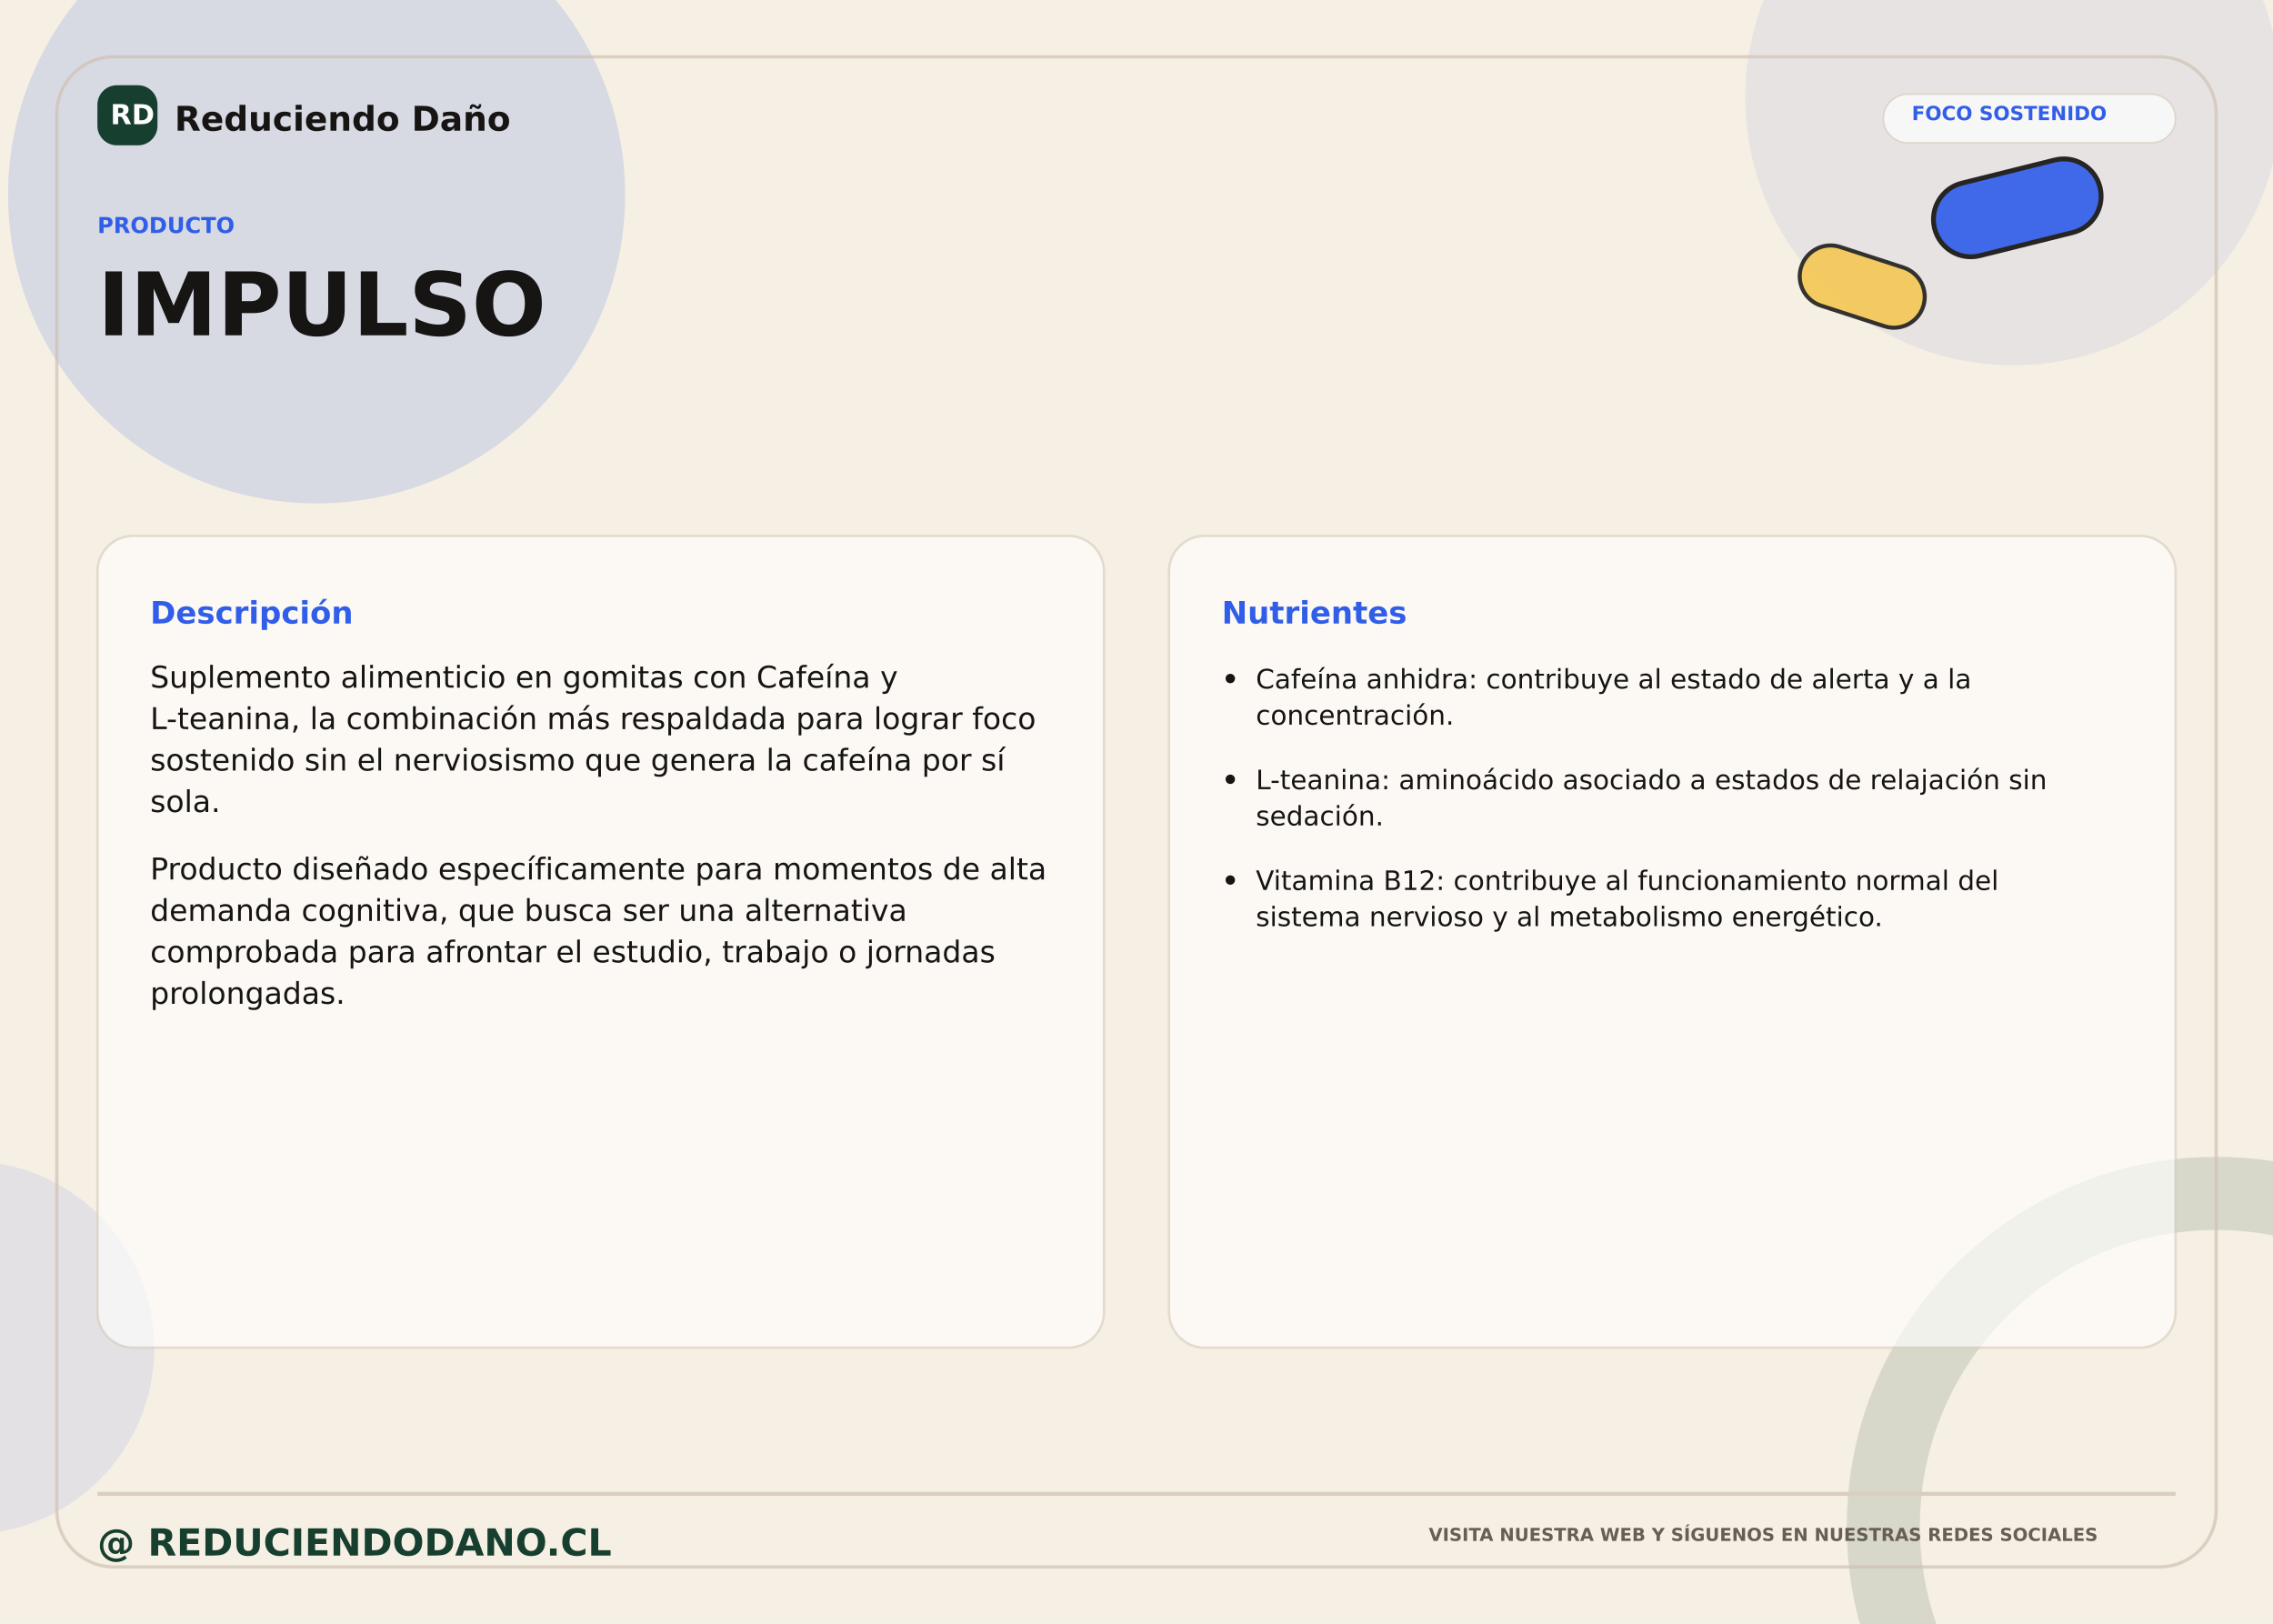
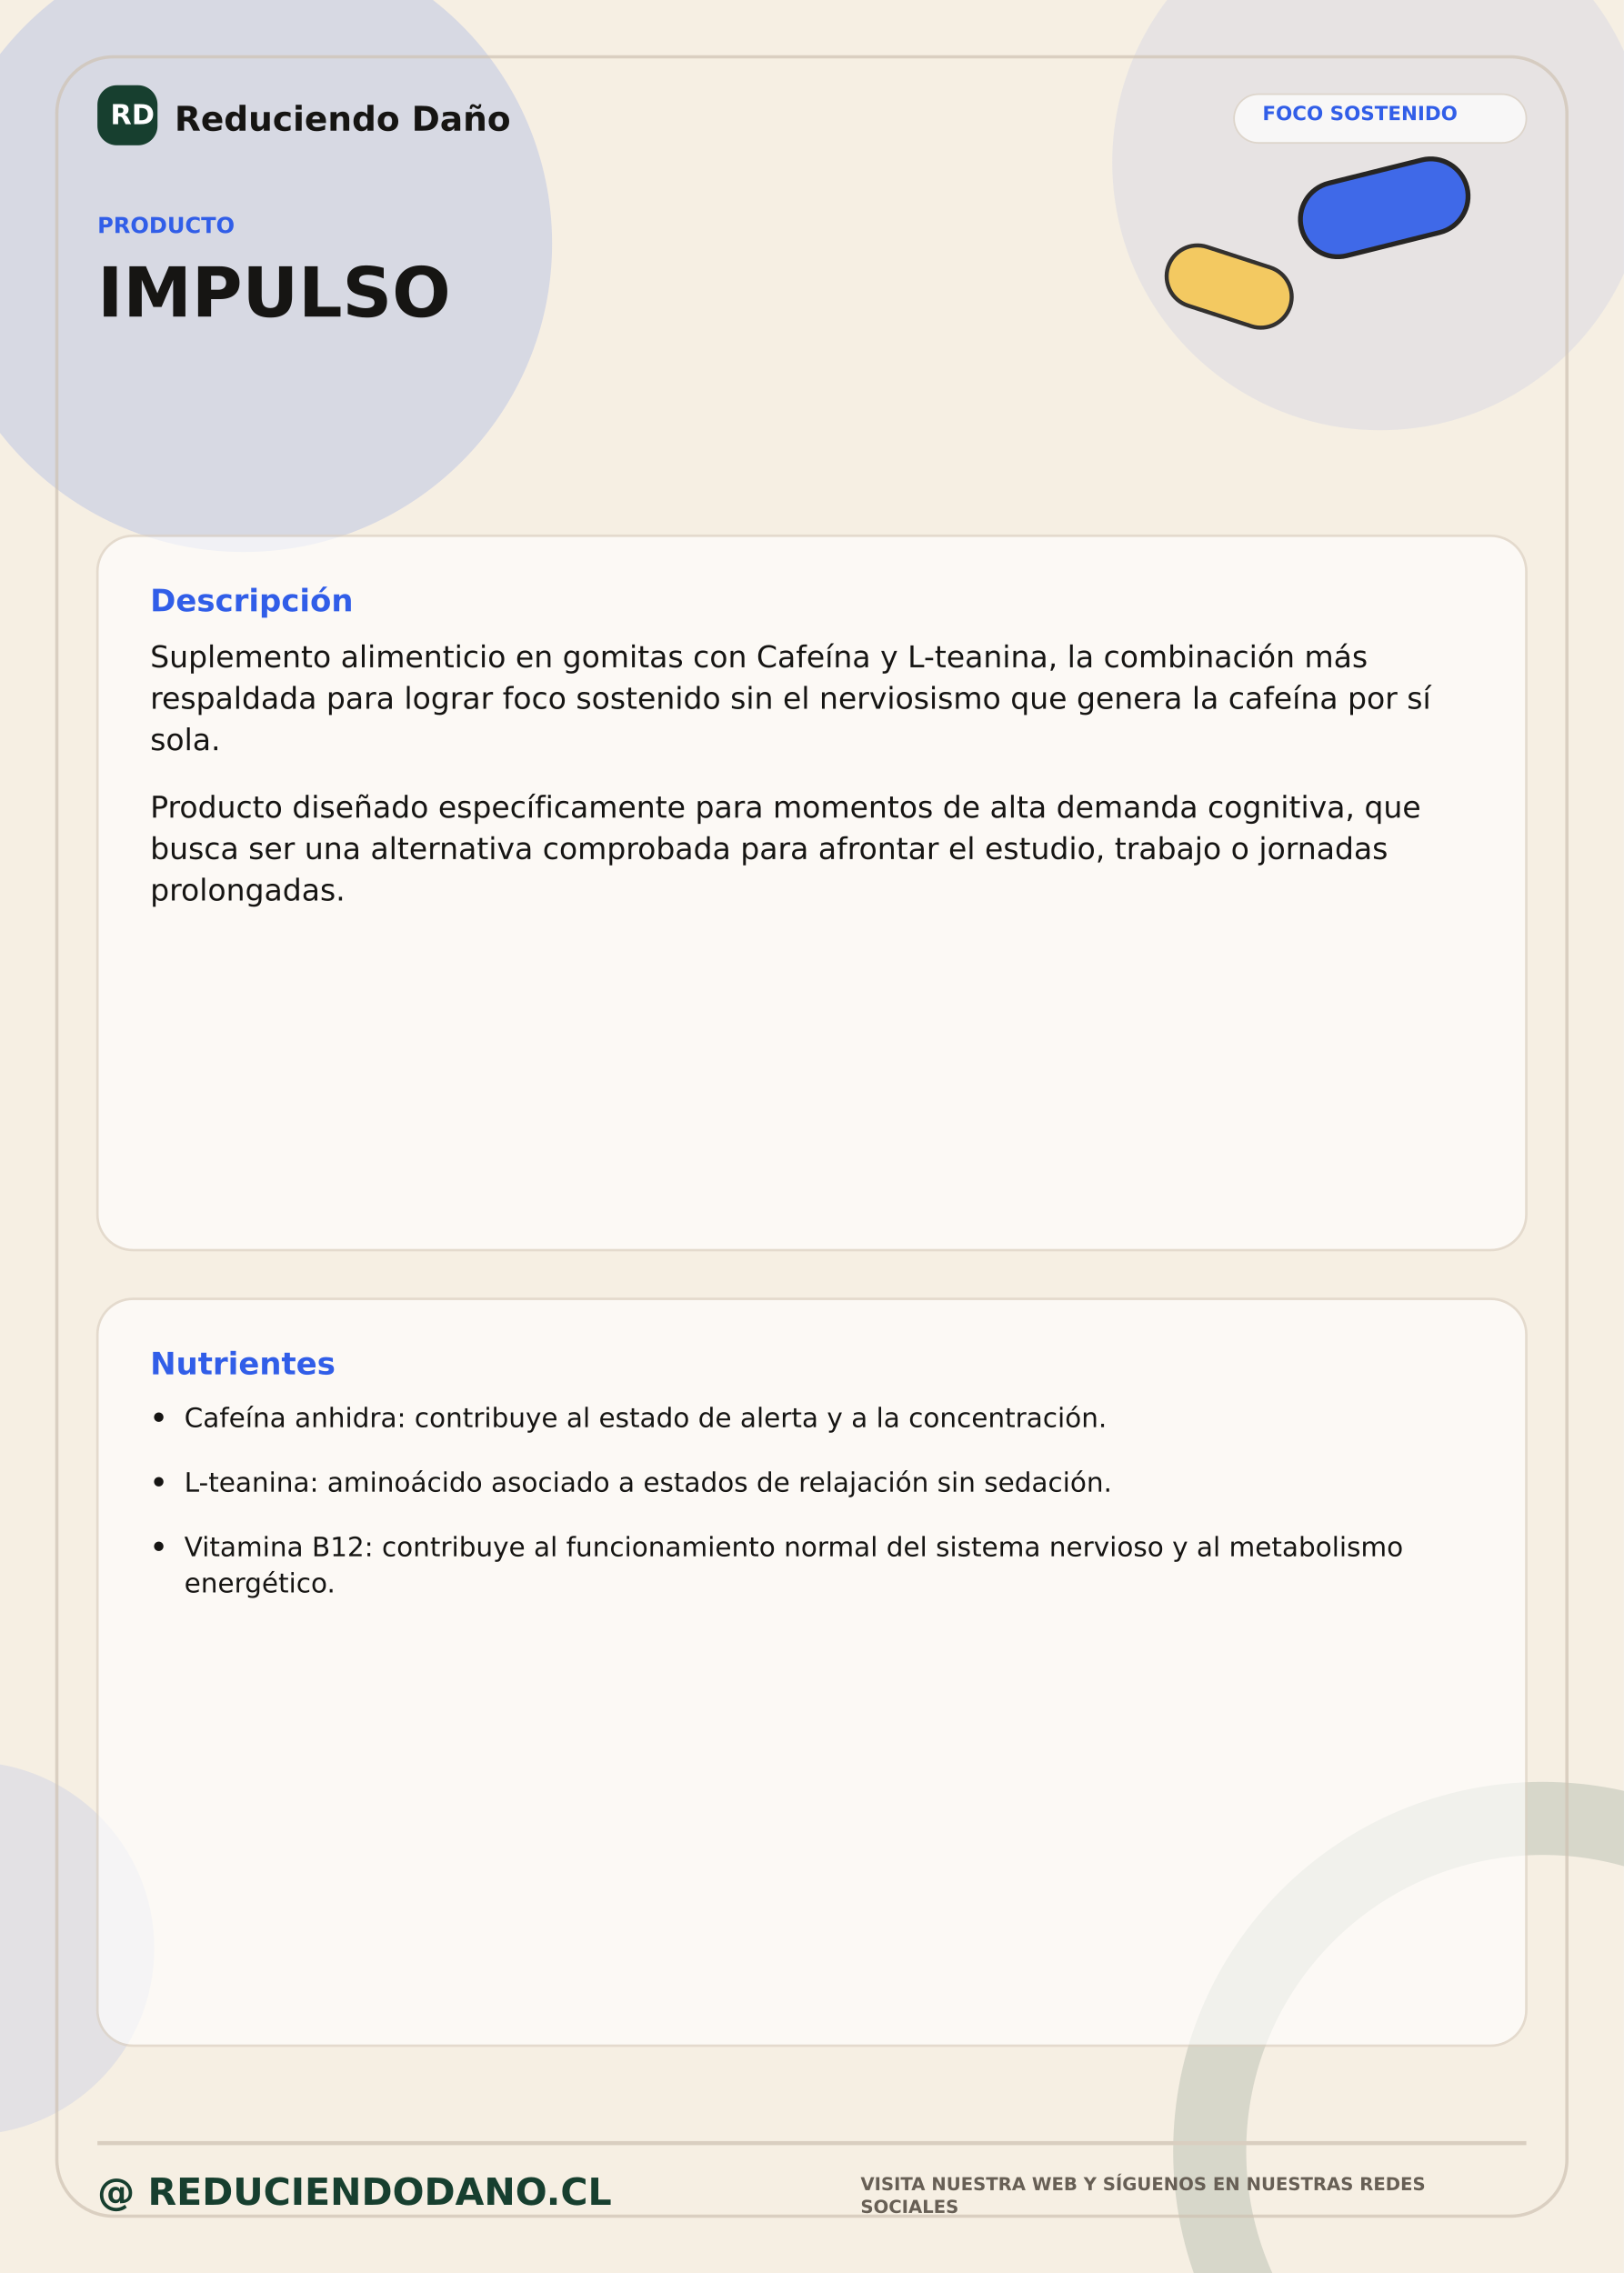
- <svg xmlns="http://www.w3.org/2000/svg" width="2800px" height="2000px" viewBox="0 0 2800 2000">
+ <svg xmlns="http://www.w3.org/2000/svg" width="2000px" height="2800px" viewBox="0 0 2000 2800">
  <g id="fondo_editable">
-     <rect x="0" y="0" width="2800" height="2000" rx="0" fill="#F6EFE3" />
-     <circle cx="390" cy="240" r="380" fill="#315EE8" opacity=".16" />
-     <circle cx="2480" cy="120" r="330" fill="#315EE8" opacity=".08" />
-     <circle cx="2730" cy="1880" r="410" fill="none" stroke="#173F2F" stroke-width="90" opacity=".14" />
-     <circle cx="-40" cy="1660" r="230" fill="#315EE8" opacity=".10" />
+     <rect x="0" y="0" width="2000" height="2800" rx="0" fill="#F6EFE3" />
+     <circle cx="300" cy="300" r="380" fill="#315EE8" opacity=".16" />
+     <circle cx="1700" cy="200" r="330" fill="#315EE8" opacity=".08" />
+     <circle cx="1900" cy="2650" r="410" fill="none" stroke="#173F2F" stroke-width="90" opacity=".14" />
+     <circle cx="-40" cy="2400" r="230" fill="#315EE8" opacity=".10" />
  </g>
  <g id="marco_y_decoracion_editable">
-     <rect x="70" y="70" width="2660" height="1860" rx="70" fill="none" stroke="#CFC2B2" stroke-width="4" opacity=".7" />
-     <rect x="2380" y="210" width="210" height="92" rx="46" fill="#315EE8" stroke="#161513" stroke-width="6" transform="rotate(-14 2485 256)" opacity=".92" />
-     <rect x="2215" y="315" width="158" height="76" rx="38" fill="#F5C54D" stroke="#161513" stroke-width="5" transform="rotate(18 2294 353)" opacity=".86" />
+     <rect x="70" y="70" width="1860" height="2660" rx="70" fill="none" stroke="#CFC2B2" stroke-width="4" opacity=".7" />
+     <rect x="1600" y="210" width="210" height="92" rx="46" fill="#315EE8" stroke="#161513" stroke-width="6" transform="rotate(-14 1705 256)" opacity=".92" />
+     <rect x="1435" y="315" width="158" height="76" rx="38" fill="#F5C54D" stroke="#161513" stroke-width="5" transform="rotate(18 1514 353)" opacity=".86" />
  </g>
  <g id="header_marca">
    <rect x="120" y="105" width="74" height="74" rx="24" fill="#173F2F" />
    <text class="txt" x="136" y="153" fill="#FFFFFF" font-family="DejaVu Sans, Arial, Helvetica, sans-serif" font-size="34" font-weight="700">RD</text>
    <text class="txt" x="215" y="161" fill="#161513" font-family="DejaVu Sans, Arial, Helvetica, sans-serif" font-size="42" font-weight="700">Reduciendo Daño</text>
-     <rect x="2320" y="116" width="360" height="60" rx="30" fill="#FFFFFF" stroke="#D9CEC0" stroke-width="2" opacity=".7" />
-     <text class="txt" x="2355" y="148" fill="#315EE8" font-family="DejaVu Sans, Arial, Helvetica, sans-serif" font-size="24" font-weight="700">FOCO SOSTENIDO</text>
+     <rect x="1520" y="116" width="360" height="60" rx="30" fill="#FFFFFF" stroke="#D9CEC0" stroke-width="2" opacity=".7" />
+     <text class="txt" x="1555" y="148" fill="#315EE8" font-family="DejaVu Sans, Arial, Helvetica, sans-serif" font-size="24" font-weight="700">FOCO SOSTENIDO</text>
  </g>
  <g id="titulo">
    <text class="txt" x="120" y="287" fill="#315EE8" font-family="DejaVu Sans, Arial, Helvetica, sans-serif" font-size="27" font-weight="700">PRODUCTO</text>
-     <text class="txt" x="120" y="413" fill="#161513" font-family="DejaVu Sans, Arial, Helvetica, sans-serif" font-size="108" font-weight="700">IMPULSO</text>
+     <text class="txt" x="120" y="390" fill="#161513" font-family="DejaVu Sans, Arial, Helvetica, sans-serif" font-size="85" font-weight="700">IMPULSO</text>
  </g>
  <g id="cajas_editables">
-     <rect x="120" y="660" width="1240" height="1000" rx="44" fill="#FFFFFF" stroke="#D9CEC0" stroke-width="3" opacity=".64" />
-     <rect x="1440" y="660" width="1240" height="1000" rx="44" fill="#FFFFFF" stroke="#D9CEC0" stroke-width="3" opacity=".64" />
+     <rect x="120" y="660" width="1760" height="880" rx="44" fill="#FFFFFF" stroke="#D9CEC0" stroke-width="3" opacity=".64" />
+     <rect x="120" y="1600" width="1760" height="920" rx="44" fill="#FFFFFF" stroke="#D9CEC0" stroke-width="3" opacity=".64" />
  </g>
  <g id="contenido_texto">
-     <text class="txt" x="185" y="768" fill="#315EE8" font-family="DejaVu Sans, Arial, Helvetica, sans-serif" font-size="38" font-weight="700">Descripción</text>
-     <text class="txt" x="185" y="847" fill="#161513" font-family="DejaVu Sans, Arial, Helvetica, sans-serif" font-size="37" font-weight="400">Suplemento alimenticio en gomitas con Cafeína y</text>
-     <text class="txt" x="185" y="898.06" fill="#161513" font-family="DejaVu Sans, Arial, Helvetica, sans-serif" font-size="37" font-weight="400">L-teanina, la combinación más respaldada para lograr foco</text>
-     <text class="txt" x="185" y="949.12" fill="#161513" font-family="DejaVu Sans, Arial, Helvetica, sans-serif" font-size="37" font-weight="400">sostenido sin el nerviosismo que genera la cafeína por sí</text>
-     <text class="txt" x="185" y="1000.18" fill="#161513" font-family="DejaVu Sans, Arial, Helvetica, sans-serif" font-size="37" font-weight="400">sola.</text>
-     <text class="txt" x="185" y="1083.24" fill="#161513" font-family="DejaVu Sans, Arial, Helvetica, sans-serif" font-size="37" font-weight="400">Producto diseñado específicamente para momentos de alta</text>
-     <text class="txt" x="185" y="1134.3" fill="#161513" font-family="DejaVu Sans, Arial, Helvetica, sans-serif" font-size="37" font-weight="400">demanda cognitiva, que busca ser una alternativa</text>
-     <text class="txt" x="185" y="1185.36" fill="#161513" font-family="DejaVu Sans, Arial, Helvetica, sans-serif" font-size="37" font-weight="400">comprobada para afrontar el estudio, trabajo o jornadas</text>
-     <text class="txt" x="185" y="1236.42" fill="#161513" font-family="DejaVu Sans, Arial, Helvetica, sans-serif" font-size="37" font-weight="400">prolongadas.</text>
-     <text class="txt" x="1505" y="768" fill="#315EE8" font-family="DejaVu Sans, Arial, Helvetica, sans-serif" font-size="38" font-weight="700">Nutrientes</text>
-     <text x="1505" y="848" fill="#161513" font-family="DejaVu Sans, Arial, Helvetica, sans-serif" font-size="33" font-weight="700">•</text>
-     <text class="txt" x="1547" y="848" fill="#161513" font-family="DejaVu Sans, Arial, Helvetica, sans-serif" font-size="33" font-weight="400">Cafeína anhidra: contribuye al estado de alerta y a la</text>
-     <text class="txt" x="1547" y="892.55" fill="#161513" font-family="DejaVu Sans, Arial, Helvetica, sans-serif" font-size="33" font-weight="400">concentración.</text>
-     <text x="1505" y="972.1" fill="#161513" font-family="DejaVu Sans, Arial, Helvetica, sans-serif" font-size="33" font-weight="700">•</text>
-     <text class="txt" x="1547" y="972.1" fill="#161513" font-family="DejaVu Sans, Arial, Helvetica, sans-serif" font-size="33" font-weight="400">L-teanina: aminoácido asociado a estados de relajación sin</text>
-     <text class="txt" x="1547" y="1016.65" fill="#161513" font-family="DejaVu Sans, Arial, Helvetica, sans-serif" font-size="33" font-weight="400">sedación.</text>
-     <text x="1505" y="1096.2" fill="#161513" font-family="DejaVu Sans, Arial, Helvetica, sans-serif" font-size="33" font-weight="700">•</text>
-     <text class="txt" x="1547" y="1096.2" fill="#161513" font-family="DejaVu Sans, Arial, Helvetica, sans-serif" font-size="33" font-weight="400">Vitamina B12: contribuye al funcionamiento normal del</text>
-     <text class="txt" x="1547" y="1140.75" fill="#161513" font-family="DejaVu Sans, Arial, Helvetica, sans-serif" font-size="33" font-weight="400">sistema nervioso y al metabolismo energético.</text>
+     <text class="txt" x="185" y="753" fill="#315EE8" font-family="DejaVu Sans, Arial, Helvetica, sans-serif" font-size="38" font-weight="700">Descripción</text>
+     <text class="txt" x="185" y="822" fill="#161513" font-family="DejaVu Sans, Arial, Helvetica, sans-serif" font-size="37" font-weight="400">Suplemento alimenticio en gomitas con Cafeína y L-teanina, la combinación más</text>
+     <text class="txt" x="185" y="873.06" fill="#161513" font-family="DejaVu Sans, Arial, Helvetica, sans-serif" font-size="37" font-weight="400">respaldada para lograr foco sostenido sin el nerviosismo que genera la cafeína por sí</text>
+     <text class="txt" x="185" y="924.12" fill="#161513" font-family="DejaVu Sans, Arial, Helvetica, sans-serif" font-size="37" font-weight="400">sola.</text>
+     <text class="txt" x="185" y="1007.18" fill="#161513" font-family="DejaVu Sans, Arial, Helvetica, sans-serif" font-size="37" font-weight="400">Producto diseñado específicamente para momentos de alta demanda cognitiva, que</text>
+     <text class="txt" x="185" y="1058.24" fill="#161513" font-family="DejaVu Sans, Arial, Helvetica, sans-serif" font-size="37" font-weight="400">busca ser una alternativa comprobada para afrontar el estudio, trabajo o jornadas</text>
+     <text class="txt" x="185" y="1109.3" fill="#161513" font-family="DejaVu Sans, Arial, Helvetica, sans-serif" font-size="37" font-weight="400">prolongadas.</text>
+     <text class="txt" x="185" y="1693" fill="#315EE8" font-family="DejaVu Sans, Arial, Helvetica, sans-serif" font-size="38" font-weight="700">Nutrientes</text>
+     <text x="185" y="1758" fill="#161513" font-family="DejaVu Sans, Arial, Helvetica, sans-serif" font-size="33" font-weight="700">•</text>
+     <text class="txt" x="227" y="1758" fill="#161513" font-family="DejaVu Sans, Arial, Helvetica, sans-serif" font-size="33" font-weight="400">Cafeína anhidra: contribuye al estado de alerta y a la concentración.</text>
+     <text x="185" y="1837.55" fill="#161513" font-family="DejaVu Sans, Arial, Helvetica, sans-serif" font-size="33" font-weight="700">•</text>
+     <text class="txt" x="227" y="1837.55" fill="#161513" font-family="DejaVu Sans, Arial, Helvetica, sans-serif" font-size="33" font-weight="400">L-teanina: aminoácido asociado a estados de relajación sin sedación.</text>
+     <text x="185" y="1917.1" fill="#161513" font-family="DejaVu Sans, Arial, Helvetica, sans-serif" font-size="33" font-weight="700">•</text>
+     <text class="txt" x="227" y="1917.1" fill="#161513" font-family="DejaVu Sans, Arial, Helvetica, sans-serif" font-size="33" font-weight="400">Vitamina B12: contribuye al funcionamiento normal del sistema nervioso y al metabolismo</text>
+     <text class="txt" x="227" y="1961.65" fill="#161513" font-family="DejaVu Sans, Arial, Helvetica, sans-serif" font-size="33" font-weight="400">energético.</text>
  </g>
  <g id="footer">
-     <line x1="120" y1="1840" x2="2680" y2="1840" stroke="#D9CEC0" stroke-width="5" />
-     <text class="txt" x="120" y="1916" fill="#173F2F" font-family="DejaVu Sans, Arial, Helvetica, sans-serif" font-size="46" font-weight="700">@ REDUCIENDODANO.CL</text>
-     <text class="txt" x="1760" y="1898" fill="#675F55" font-family="DejaVu Sans, Arial, Helvetica, sans-serif" font-size="22" font-weight="700">VISITA NUESTRA WEB Y SÍGUENOS EN NUESTRAS REDES SOCIALES</text>
+     <line x1="120" y1="2640" x2="1880" y2="2640" stroke="#D9CEC0" stroke-width="5" />
+     <text class="txt" x="120" y="2716" fill="#173F2F" font-family="DejaVu Sans, Arial, Helvetica, sans-serif" font-size="46" font-weight="700">@ REDUCIENDODANO.CL</text>
+     <text class="txt" x="1060" y="2698" fill="#675F55" font-family="DejaVu Sans, Arial, Helvetica, sans-serif" font-size="22" font-weight="700">VISITA NUESTRA WEB Y SÍGUENOS EN NUESTRAS REDES</text>
+     <text class="txt" x="1060" y="2726" fill="#675F55" font-family="DejaVu Sans, Arial, Helvetica, sans-serif" font-size="22" font-weight="700">SOCIALES</text>
  </g>
</svg>
